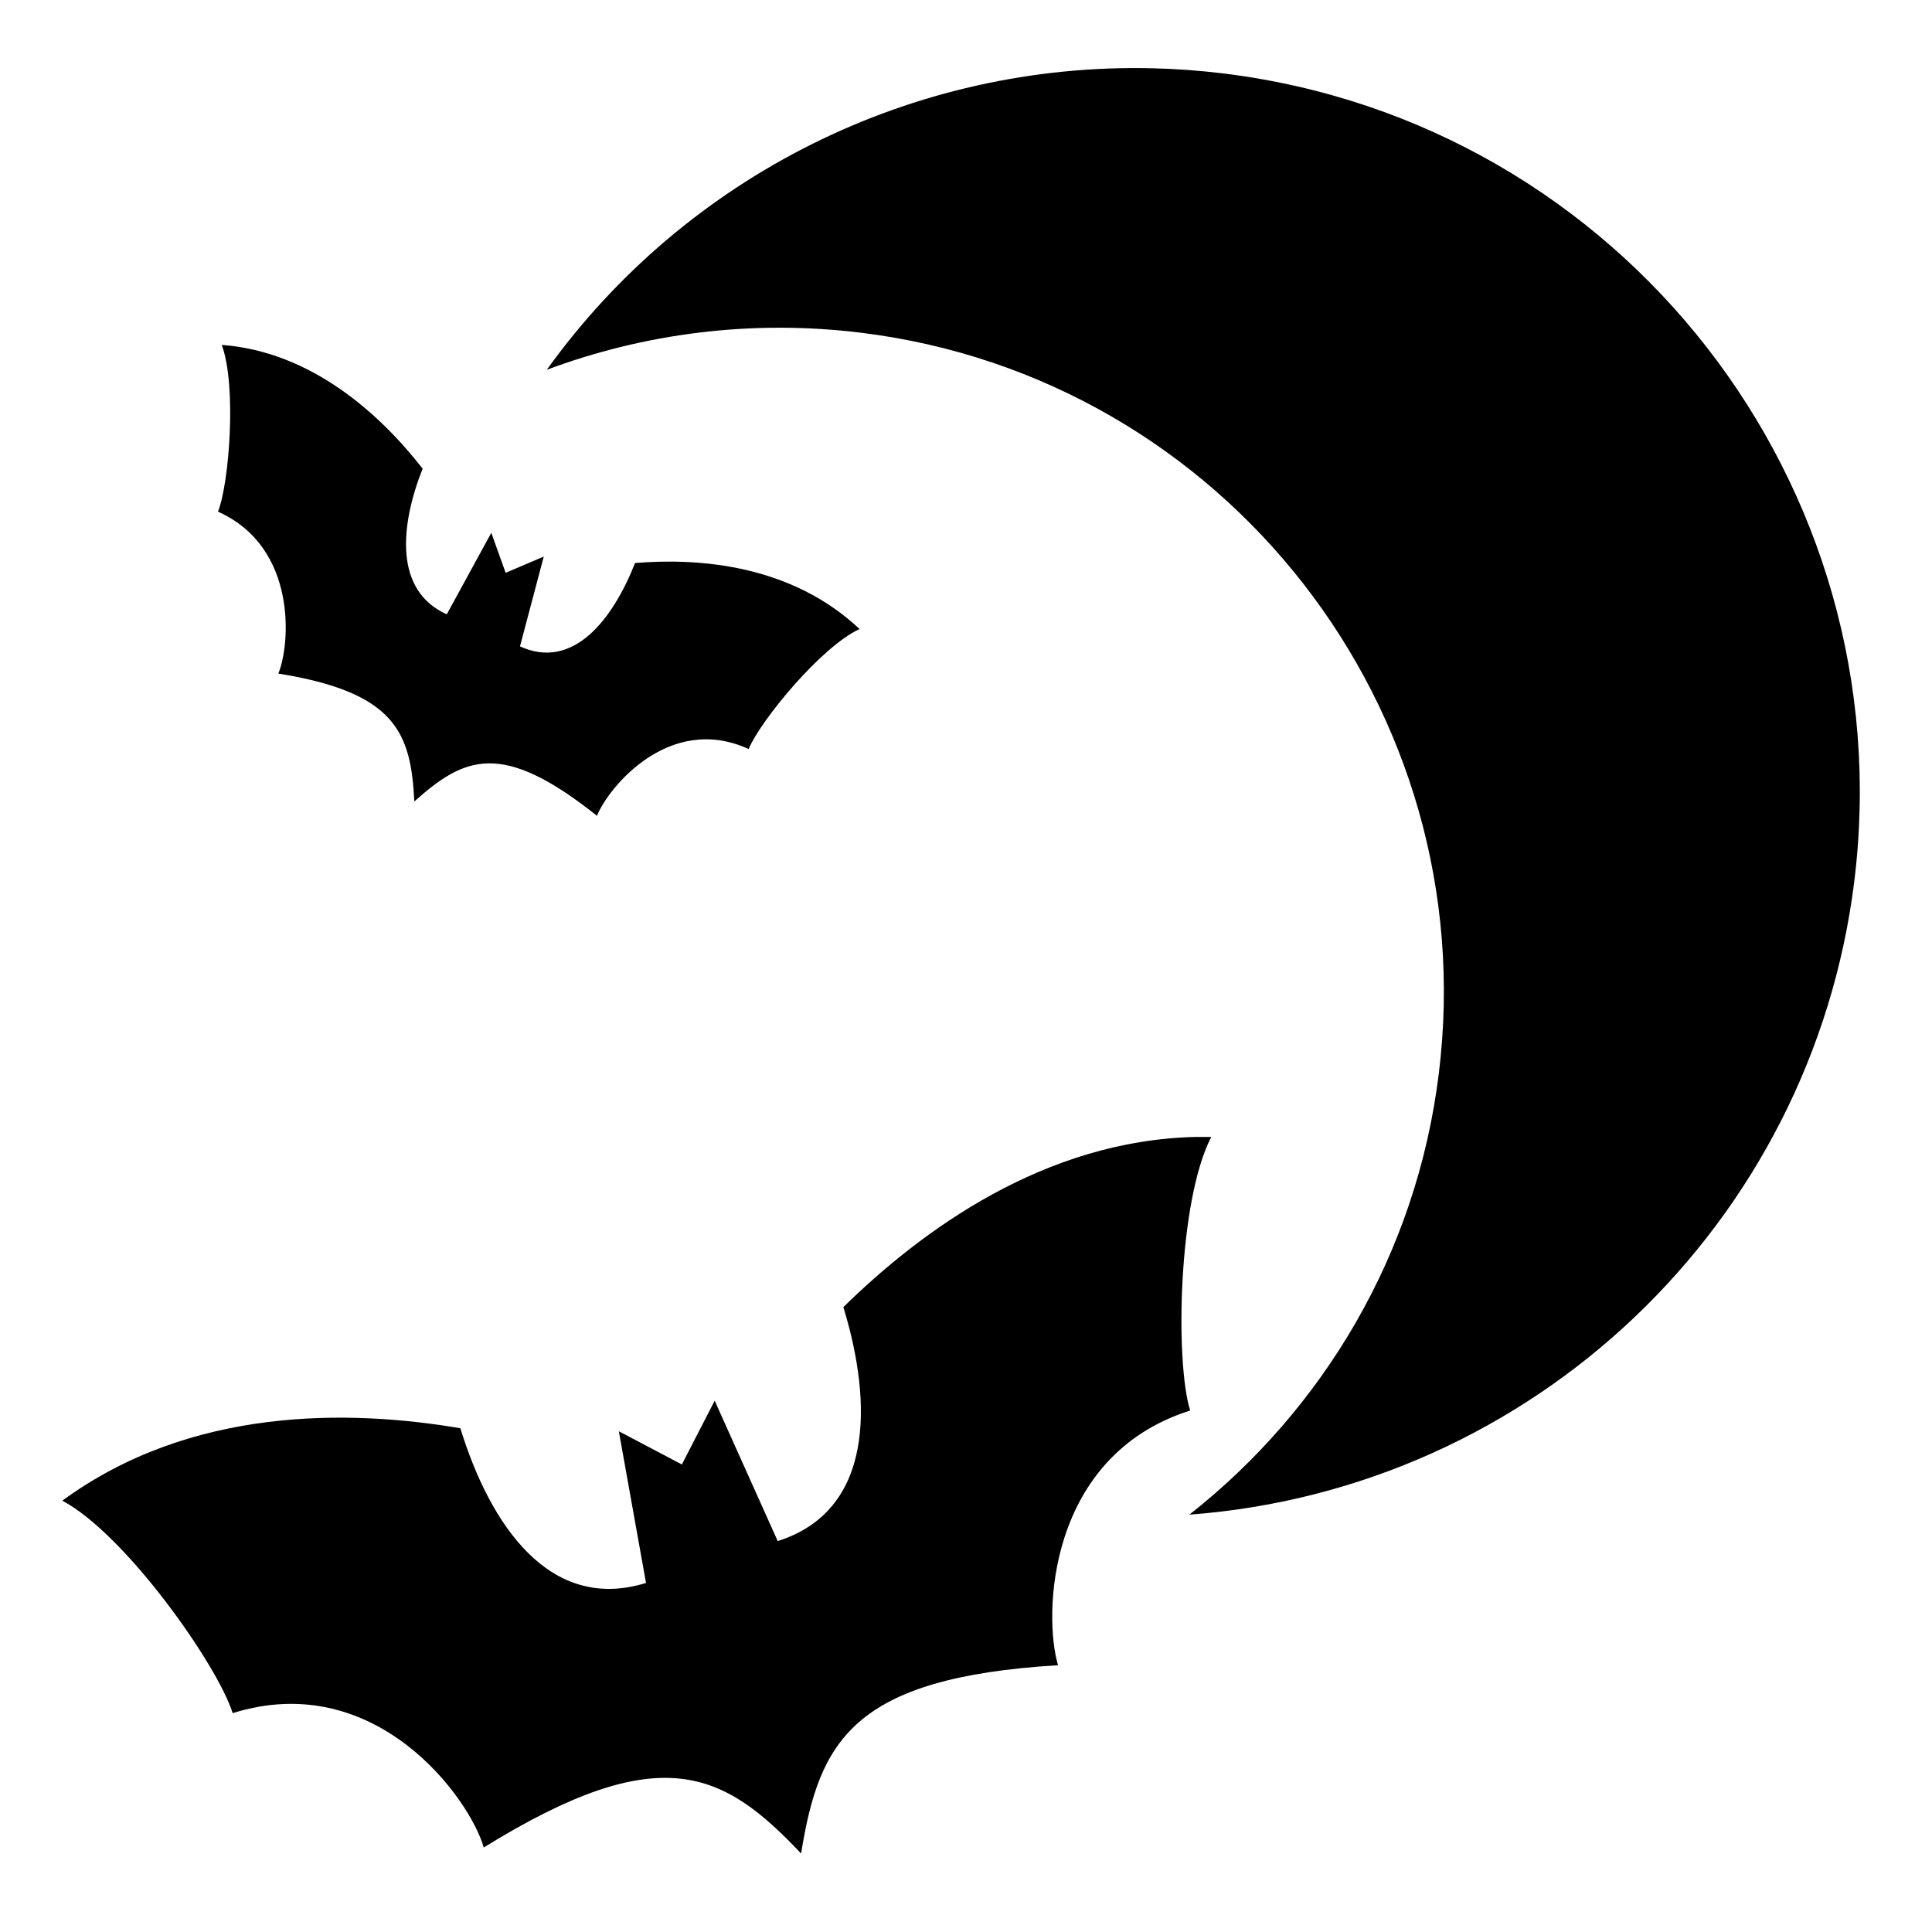
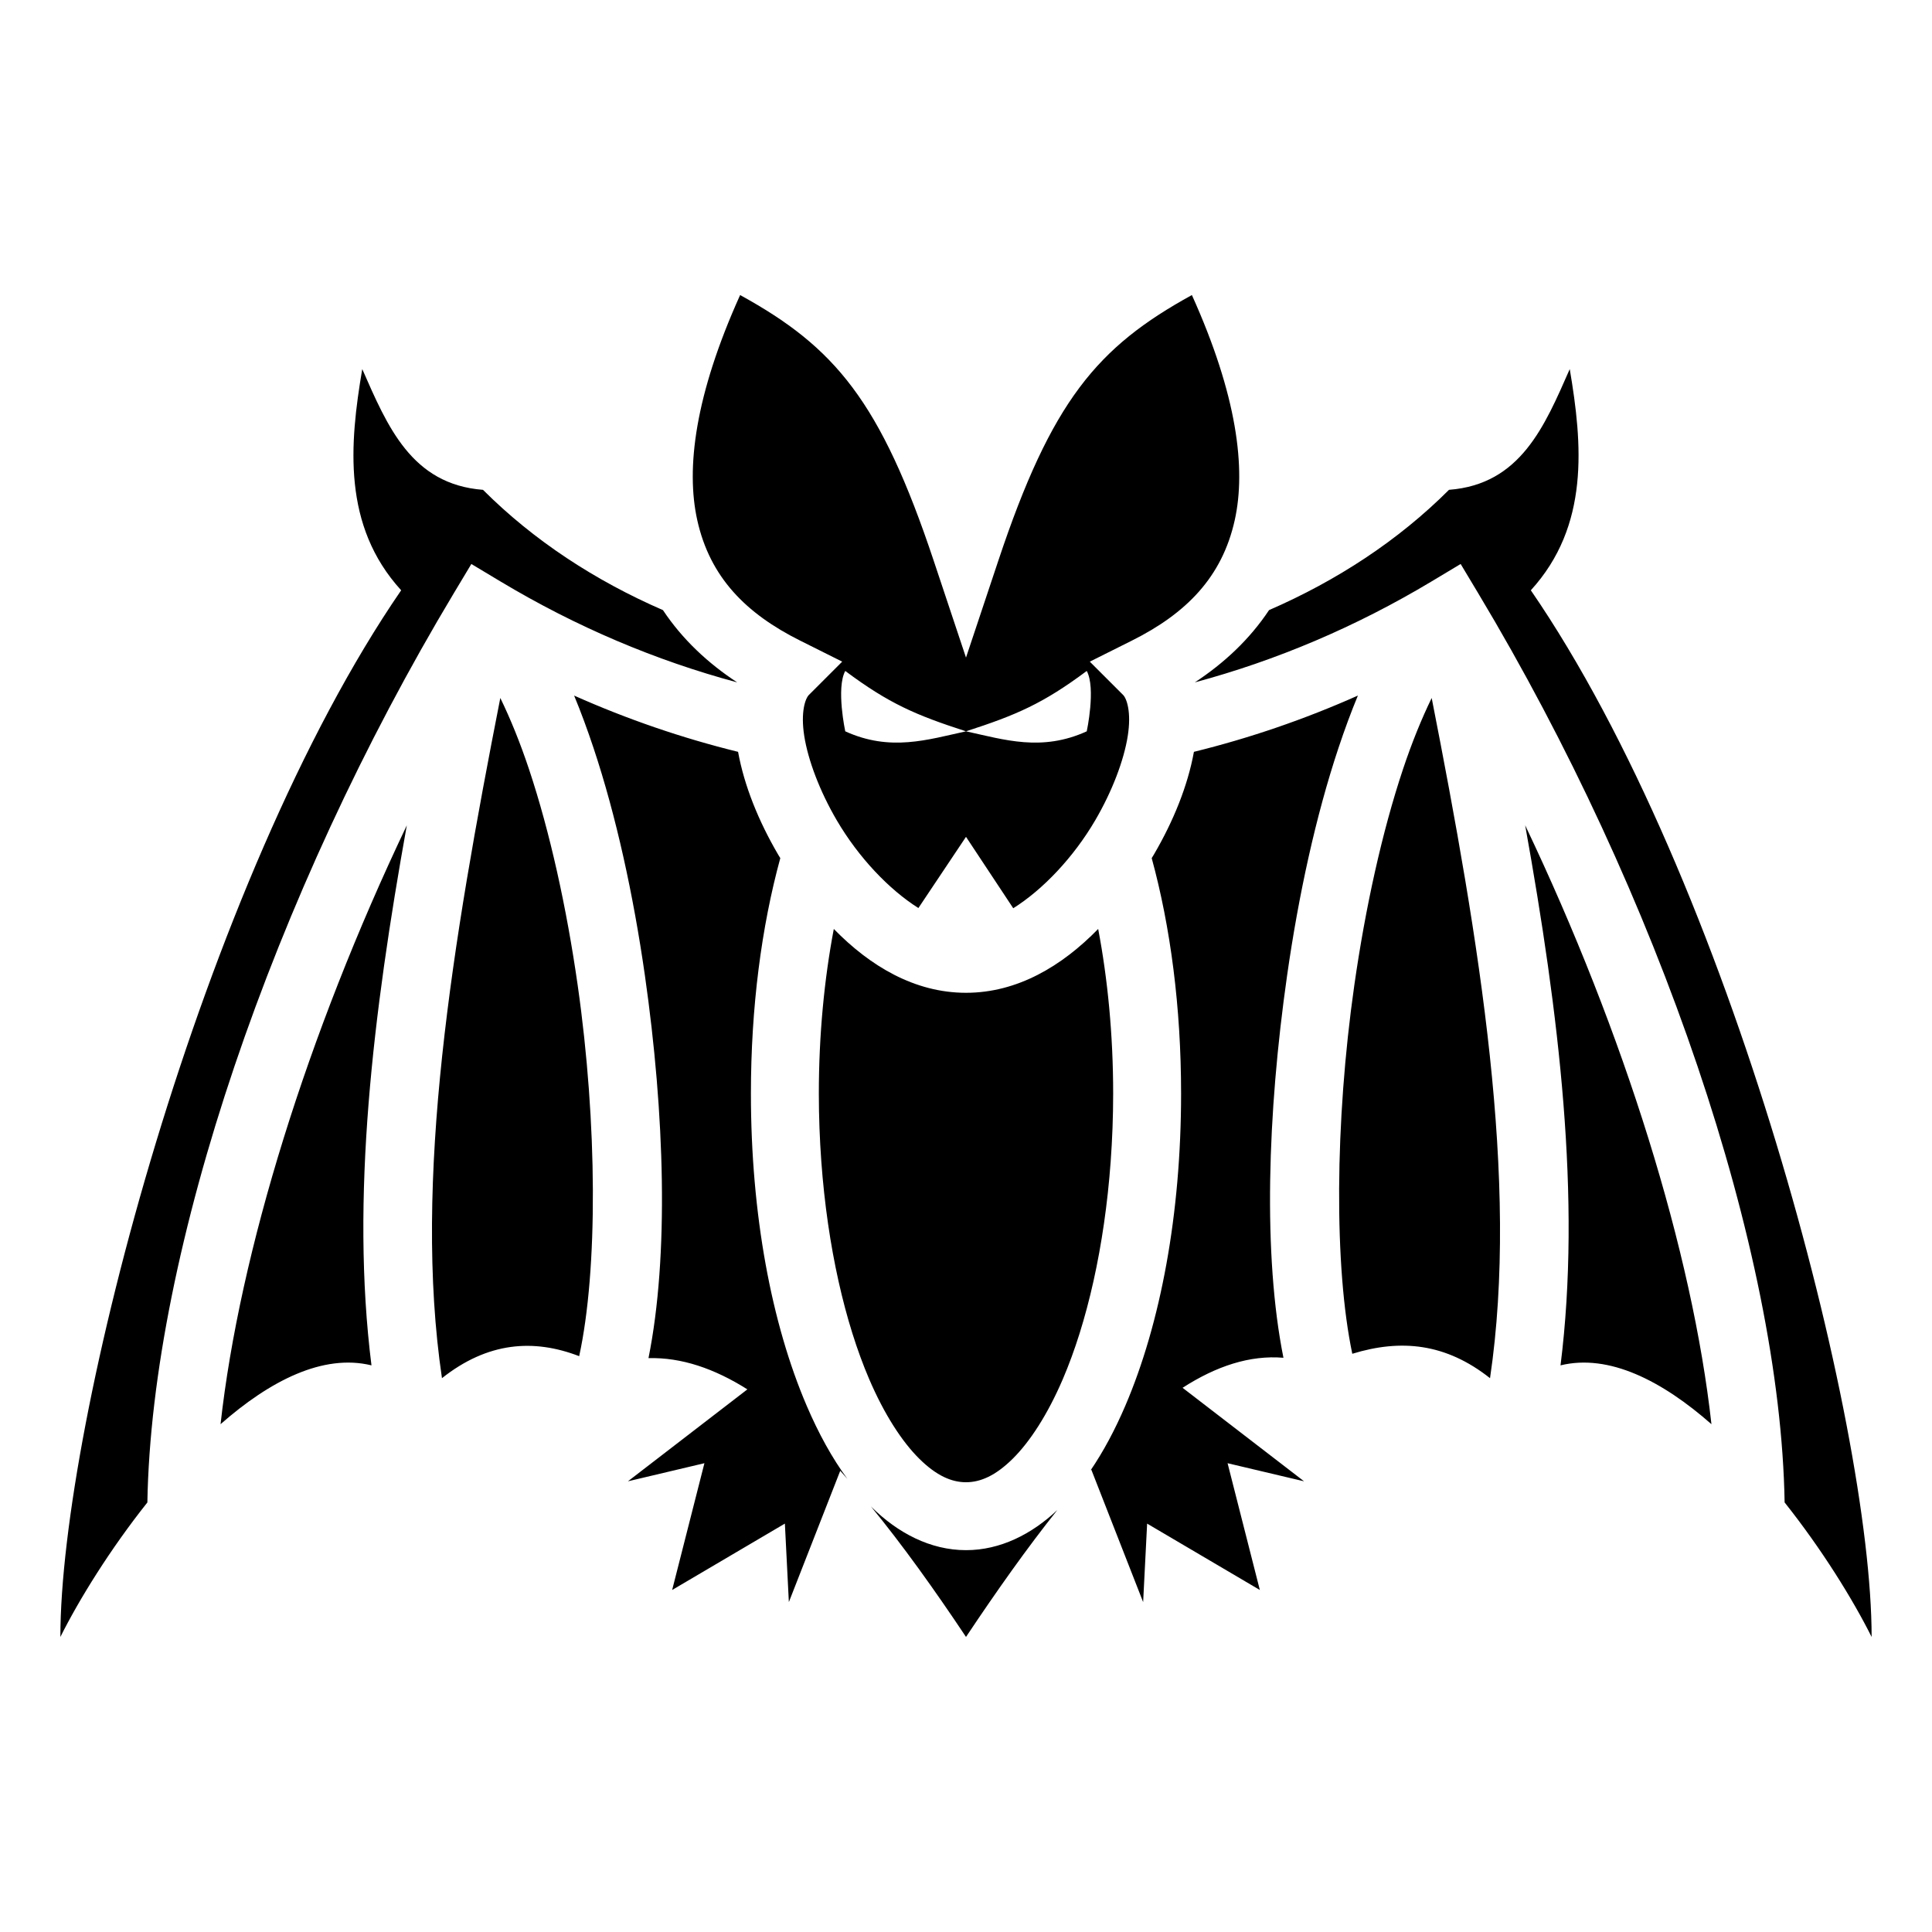
<svg xmlns="http://www.w3.org/2000/svg" stroke="currentColor" fill="currentColor" stroke-width="0" viewBox="0 0 512 512" height="200px" width="200px">
-   <path d="M305.4 18.09A192 192 0 0 0 144.9 98c25.7-9.6 54.2-13.42 83.4-9.81 96.3 11.91 164.9 99.91 153 196.31-5.9 48-30.8 89.1-66.1 116.9a192 192 0 0 0 176.2-167.8A192 192 0 0 0 324.5 19.5a192 192 0 0 0-19.1-1.41zM58.76 91.4c4 10.7 2 36.7-.99 44.2 21.09 9.4 19.19 35.2 15.99 42.9 31.14 5 35.14 15.7 36.04 33.9 13.3-11.9 23.2-16.3 48.4 3.8 3-7.5 19.2-27.3 40.2-17.7 3.1-7.5 19.3-27.2 29.4-31.8-18.1-17-42.3-18.9-59.5-17.5-6 15.2-16.5 28.5-30.5 22.1l6.3-23.8-10.1 4.3-3.8-10.6-11.8 21.6c-14.1-6.3-12.3-23.7-6.4-38.6-10.9-14-29.14-31-53.24-32.8zM317.1 301.3c-40.3.8-72.9 24.8-93.6 45.1 7.9 25.8 7.9 54-17.4 62l-16.7-37.2-8.7 16.9-16.7-8.8 7.2 40.2c-25.5 7.9-41.3-15.3-49.2-41-29.43-5-71.41-5.8-105.49 19.2 16.67 8.8 41.14 43.5 45.15 56.3 37.99-11.9 62.84 22.6 66.54 35.6 46.9-29 63.5-20.2 84.1 1.6 4.8-29.7 13.5-46.6 68.1-49.9-3.9-12.8-3.1-55.4 35-67.5-4-12.9-3.2-55.6 5.6-72.5h-3.9z">
+   <path d="M196.14 78.192c-11.98 26.54-14.398 45.97-11.355 59.664 3.357 15.106 12.85 24.708 27.24 31.903l11.168 5.583-8.83 8.828c-.94.942-2.235 4.514-1.224 10.9 1.01 6.39 4.1 14.61 8.626 22.335 5.75 9.82 13.835 18.326 21.62 23.235L256 221.77l12.52 18.926c7.814-4.9 15.94-13.433 21.714-23.29 4.526-7.727 7.617-15.947 8.627-22.335 1.012-6.386-.282-9.958-1.223-10.9l-8.83-8.827 11.168-5.584c14.39-7.196 23.883-16.798 27.24-31.904 3.043-13.694.626-33.125-11.354-59.664-25.09 13.792-37.177 28.03-51.32 70.46L256 174.27l-8.54-25.617c-14.143-42.43-26.23-56.67-51.32-70.46zM96 97.808c-3.376 19.912-5.288 41.53 10.314 58.623C53.46 233.354 16 377.273 16 433.81c5.024-10.05 13.206-23.25 23.055-35.647 1.14-66.82 33.374-161.227 81.228-240.983l4.63-7.717 7.718 4.63c20.08 12.047 41.164 20.96 62.73 26.745-7.74-5.074-14.54-11.42-19.673-19.15-17.93-7.796-34.227-18.417-47.687-31.877-18.968-1.448-25.344-16.872-32-32zm320 0c-6.656 15.128-13.032 30.552-32 32-13.46 13.46-29.756 24.08-47.688 31.877-5.133 7.73-11.93 14.076-19.673 19.15 21.566-5.785 42.65-14.698 62.73-26.744l7.718-4.63 4.63 7.717c47.853 79.756 80.088 174.163 81.227 240.984 9.85 12.397 18.03 25.6 23.055 35.648 0-56.536-37.46-200.455-90.314-277.377 15.602-17.093 13.69-38.71 10.314-58.622zm-192 80c11.588 8.65 18.698 11.698 32 16 13.302-4.302 20.412-7.35 32-16 2.458 4.566 0 16 0 16-11.948 5.447-21.853 2.208-32 0-10.147 2.208-20.052 5.447-32 0 0 0-2.458-11.434 0-16zm-71.854 6.525c1.817 4.383 3.522 9.017 5.143 13.88 5.98 17.942 10.558 38.886 13.62 60.32 5.243 36.7 6.394 74.3.945 101.388 8.74-.234 17.477 2.767 26.21 8.274L166.41 392.56l20.268-4.795-8.55 33.595L208 403.77l1.057 20.8 13.615-34.794c.632.695 1.264 1.432 1.896 2.145-4.088-5.556-7.65-12.068-10.78-19.37-9.34-21.792-14.788-50.772-14.788-82.742 0-22.842 2.793-44.14 7.787-62.397-.18-.302-.375-.603-.553-.907-5.21-8.898-9-18.256-10.636-27.26-14.738-3.625-29.273-8.592-43.452-14.91zm207.708 0c-14.18 6.318-28.714 11.285-43.452 14.91-1.637 9.004-5.425 18.362-10.636 27.26-.178.304-.372.605-.553.908C310.207 245.67 313 266.967 313 289.81c0 31.97-5.448 60.95-14.787 82.742-2.734 6.378-5.807 12.136-9.262 17.2.085-.095.17-.198.253-.292l13.74 35.11L304 403.772l29.87 17.59-8.548-33.595 20.268 4.795-32.195-24.782c8.94-5.75 17.842-8.698 26.73-7.957-5.425-27.08-4.27-64.633.965-101.286 3.062-21.435 7.64-42.38 13.62-60.322 1.622-4.862 3.327-9.496 5.144-13.88zm-227.268.64c-12.714 64.79-23.21 127.977-15.46 180.256 12.15-9.62 24.292-10.477 36.362-5.83 4.968-22.784 4.842-61.64-.398-98.32-2.938-20.563-7.36-40.62-12.88-57.177-2.344-7.035-4.942-13.425-7.624-18.93zm246.828 0c-2.682 5.505-5.28 11.895-7.625 18.93-5.52 16.557-9.942 36.614-12.88 57.178-5.19 36.34-5.364 74.816-.537 97.683 12.897-3.96 24.765-2.81 36.5 6.468 7.75-52.28-2.745-115.467-15.46-180.256zm-271.6 33.74c-26.35 55.316-44.32 113.17-49.365 158.712 13.07-11.5 27.16-18.727 39.995-15.59-5.553-44.21.388-93.13 9.368-143.123zm296.374 0c8.98 49.993 14.92 98.912 9.367 143.122 12.835-3.137 26.925 4.09 39.996 15.59-5.044-45.542-23.014-103.396-49.363-158.713zm-183.22 27.466c-2.517 13.256-3.968 28.045-3.968 43.628 0 6.126.233 12.123.656 17.963 1.642 22.645 6.29 42.786 12.676 57.688 4.017 9.372 8.73 16.627 13.307 21.143 4.575 4.517 8.57 6.208 12.36 6.208 3.79 0 7.785-1.69 12.36-6.207 4.577-4.515 9.29-11.77 13.308-21.142 6.386-14.902 11.034-35.043 12.676-57.687.423-5.84.656-11.836.656-17.962 0-15.583-1.45-30.372-3.97-43.63-9.624 9.87-21.444 16.92-35.03 16.92-13.586 0-25.406-7.05-35.03-16.92zm9.805 153.007c8.413 10.265 16.82 22.012 25.227 34.62 8.136-12.204 16.2-23.596 24.207-33.636-6.772 6.394-15.1 10.638-24.207 10.638-9.465 0-18.096-4.578-25.006-11.397-.074-.072-.147-.15-.22-.223z">
    </path>
</svg>
